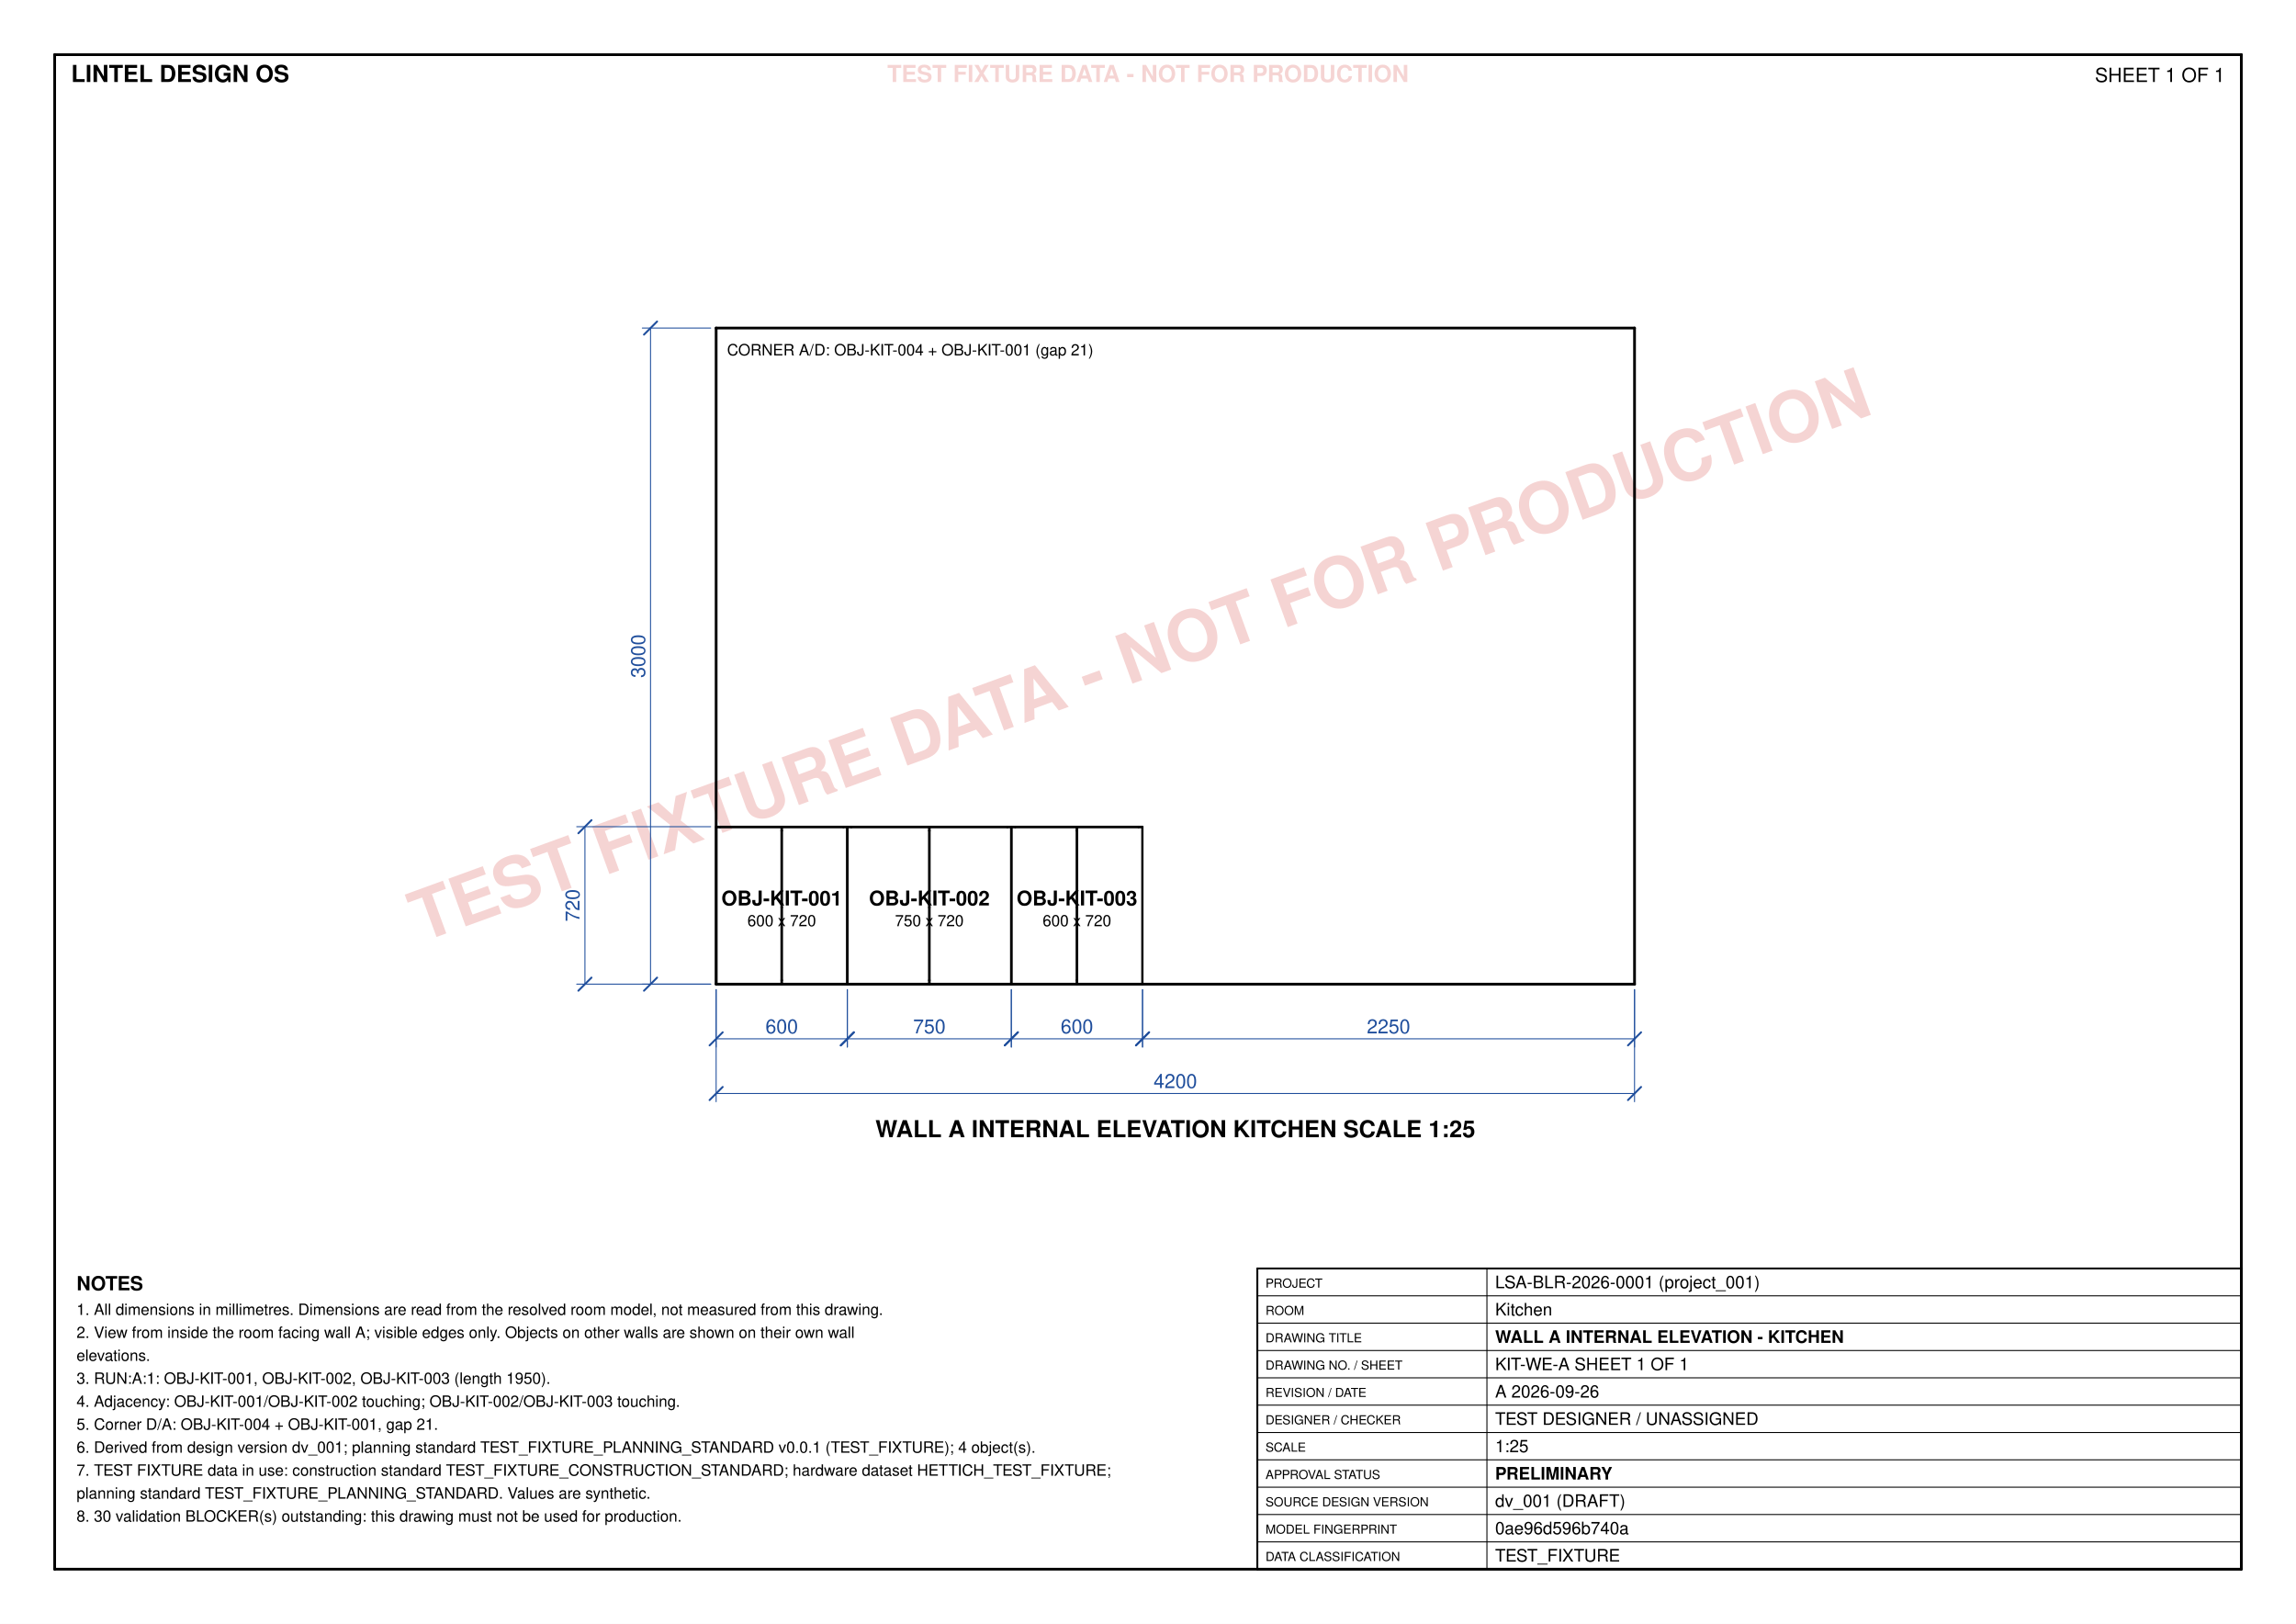
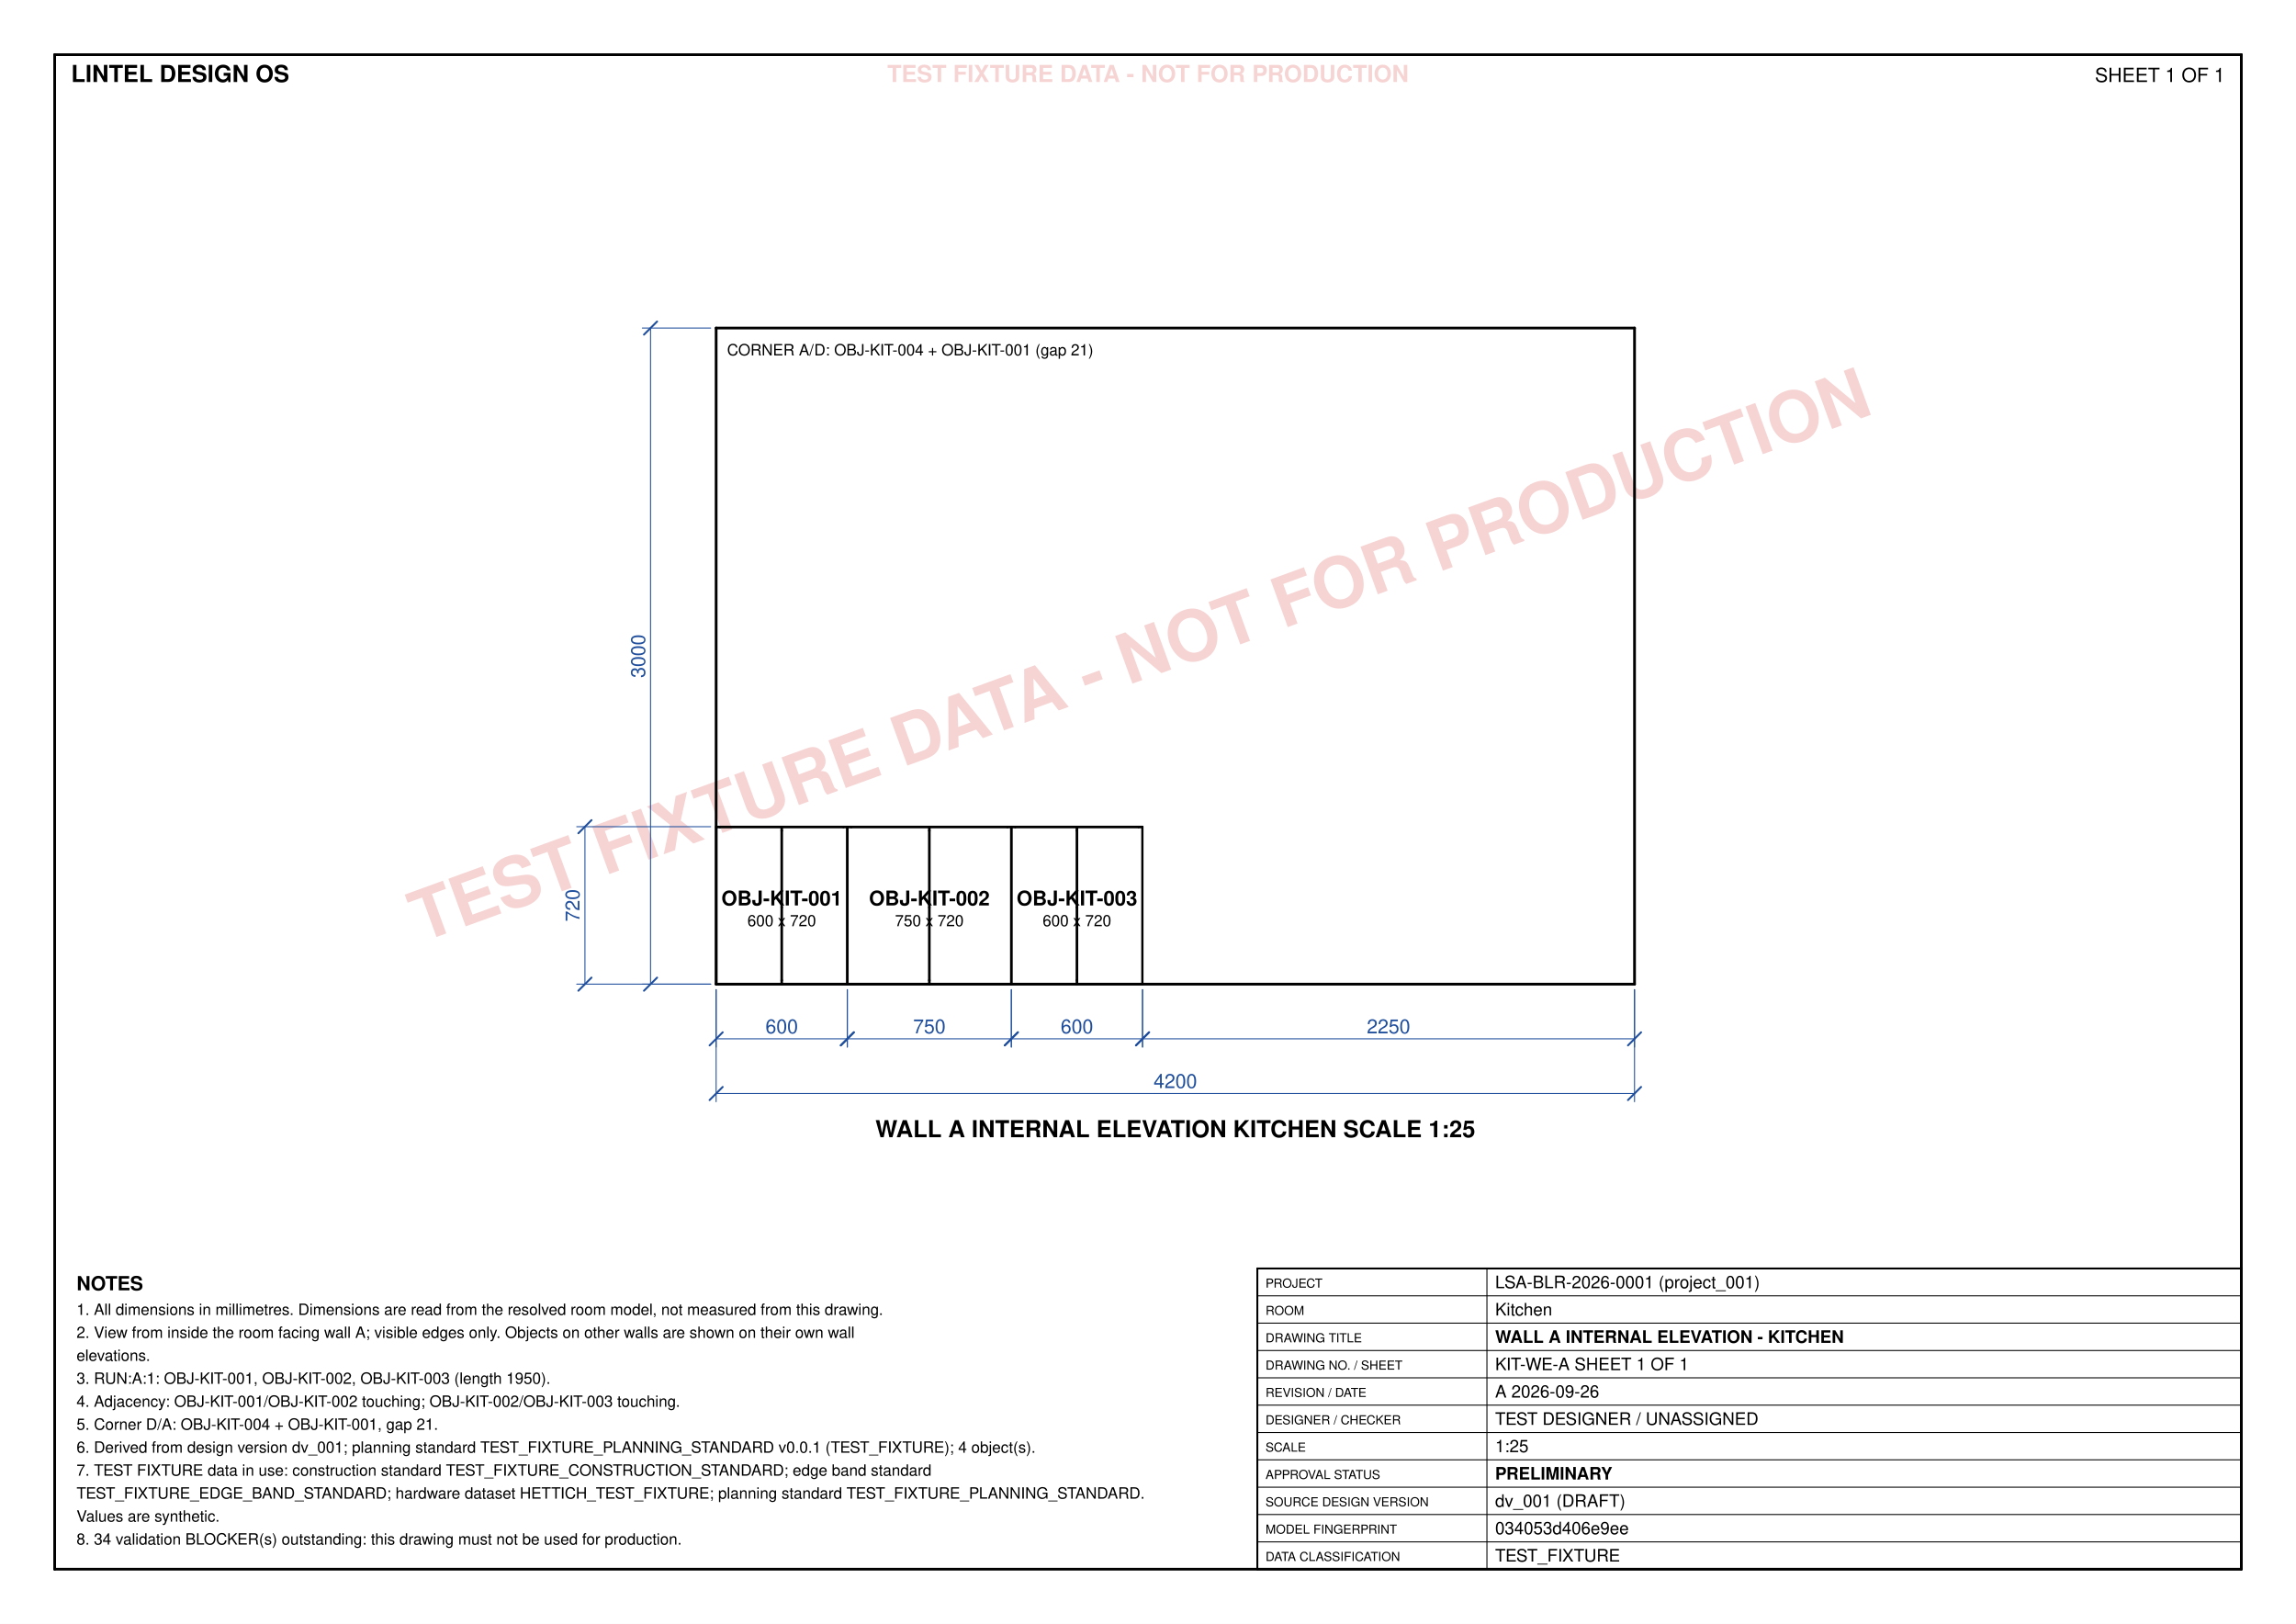
- <svg xmlns="http://www.w3.org/2000/svg" width="420mm" height="297mm" viewBox="0 0 420 297" data-drawing-id="DRW:dv_001:room_001:WALL_INTERNAL_ELEVATION:A:KIT-WE-A:RA" data-drawing-type="WALL_INTERNAL_ELEVATION" data-status="PRELIMINARY" data-design-version="dv_001" data-model-fingerprint="0ae96d596b740a" data-classification="TEST_FIXTURE" data-content-hash="0987dbbd09467d" data-sheet="1/1" data-room-id="room_001" data-objects="obj_001,obj_002,obj_003">
+ <svg xmlns="http://www.w3.org/2000/svg" width="420mm" height="297mm" viewBox="0 0 420 297" data-drawing-id="DRW:dv_001:room_001:WALL_INTERNAL_ELEVATION:A:KIT-WE-A:RA" data-drawing-type="WALL_INTERNAL_ELEVATION" data-status="PRELIMINARY" data-design-version="dv_001" data-model-fingerprint="034053d406e9ee" data-classification="TEST_FIXTURE" data-content-hash="1c85763b91f7a5" data-sheet="1/1" data-room-id="room_001" data-objects="obj_001,obj_002,obj_003">
  <rect x="0" y="0" width="420" height="297" fill="#ffffff" />
  <g id="WATERMARK" fill="#d9534f" stroke="#d9534f" opacity="0.25" font-family="Helvetica, Arial, sans-serif" stroke-linecap="round">
    <text stroke="none" x="210" y="124" font-size="12.714" text-anchor="middle" font-weight="bold" transform="rotate(-20 210 124)">TEST FIXTURE DATA - NOT FOR PRODUCTION</text>
    <text stroke="none" x="210" y="15" font-size="4.286" text-anchor="middle" font-weight="bold">TEST FIXTURE DATA - NOT FOR PRODUCTION</text>
  </g>
  <g id="BORDER" fill="#000000" stroke="#000000" font-family="Helvetica, Arial, sans-serif" stroke-linecap="round">
    <line fill="none" x1="10" y1="10" x2="410" y2="10" stroke-width="0.5" />
    <line fill="none" x1="410" y1="10" x2="410" y2="287" stroke-width="0.5" />
    <line fill="none" x1="410" y1="287" x2="10" y2="287" stroke-width="0.5" />
    <line fill="none" x1="10" y1="287" x2="10" y2="10" stroke-width="0.5" />
    <text stroke="none" x="13" y="15" font-size="4.286" text-anchor="start" font-weight="bold">LINTEL DESIGN OS</text>
    <text stroke="none" x="407" y="15" font-size="3.571" text-anchor="end">SHEET 1 OF 1</text>
  </g>
  <g id="VISIBLE" fill="#000000" stroke="#000000" font-family="Helvetica, Arial, sans-serif" stroke-linecap="round">
    <line fill="none" x1="131" y1="180" x2="299" y2="180" stroke-width="0.5" />
    <line fill="none" x1="131" y1="60" x2="299" y2="60" stroke-width="0.5" />
    <line fill="none" x1="131" y1="180" x2="131" y2="60" stroke-width="0.5" />
    <line fill="none" x1="299" y1="180" x2="299" y2="60" stroke-width="0.5" />
    <line fill="none" x1="131" y1="180" x2="209" y2="180" stroke-width="0.35" />
    <line fill="none" x1="142.94" y1="179.28" x2="143.06" y2="179.28" stroke-width="0.35" />
    <line fill="none" x1="169.94" y1="179.28" x2="170.06" y2="179.28" stroke-width="0.35" />
    <line fill="none" x1="196.94" y1="179.28" x2="197.06" y2="179.28" stroke-width="0.35" />
    <line fill="none" x1="142.94" y1="165.96" x2="143.06" y2="165.96" stroke-width="0.35" />
    <line fill="none" x1="169.94" y1="165.96" x2="170.06" y2="165.96" stroke-width="0.35" />
    <line fill="none" x1="196.94" y1="165.96" x2="197.06" y2="165.96" stroke-width="0.35" />
    <line fill="none" x1="142.94" y1="165.24" x2="143.06" y2="165.24" stroke-width="0.35" />
    <line fill="none" x1="169.94" y1="165.24" x2="170.06" y2="165.24" stroke-width="0.35" />
    <line fill="none" x1="196.94" y1="165.24" x2="197.06" y2="165.24" stroke-width="0.35" />
    <line fill="none" x1="142.94" y1="151.92" x2="143.06" y2="151.92" stroke-width="0.35" />
    <line fill="none" x1="169.94" y1="151.92" x2="170.06" y2="151.92" stroke-width="0.35" />
    <line fill="none" x1="196.94" y1="151.92" x2="197.06" y2="151.92" stroke-width="0.35" />
    <line fill="none" x1="131.06" y1="151.32" x2="142.94" y2="151.32" stroke-width="0.35" />
    <line fill="none" x1="143.06" y1="151.32" x2="154.94" y2="151.32" stroke-width="0.35" />
    <line fill="none" x1="155.06" y1="151.32" x2="169.94" y2="151.32" stroke-width="0.35" />
    <line fill="none" x1="170.06" y1="151.32" x2="184.94" y2="151.32" stroke-width="0.35" />
    <line fill="none" x1="185.06" y1="151.32" x2="196.94" y2="151.32" stroke-width="0.35" />
    <line fill="none" x1="197.06" y1="151.32" x2="208.94" y2="151.32" stroke-width="0.35" />
    <line fill="none" x1="131" y1="151.2" x2="209" y2="151.2" stroke-width="0.35" />
    <line fill="none" x1="131" y1="180" x2="131" y2="151.2" stroke-width="0.35" />
    <line fill="none" x1="131.06" y1="180" x2="131.06" y2="151.32" stroke-width="0.35" />
    <line fill="none" x1="131.72" y1="151.32" x2="131.72" y2="151.2" stroke-width="0.35" />
    <line fill="none" x1="142.94" y1="180" x2="142.94" y2="151.32" stroke-width="0.35" />
    <line fill="none" x1="143.06" y1="180" x2="143.06" y2="151.32" stroke-width="0.35" />
    <line fill="none" x1="154.28" y1="151.32" x2="154.28" y2="151.2" stroke-width="0.35" />
    <line fill="none" x1="154.94" y1="180" x2="154.94" y2="151.32" stroke-width="0.35" />
    <line fill="none" x1="155" y1="180" x2="155" y2="151.2" stroke-width="0.35" />
    <line fill="none" x1="155.06" y1="180" x2="155.06" y2="151.32" stroke-width="0.35" />
    <line fill="none" x1="155.72" y1="151.32" x2="155.72" y2="151.2" stroke-width="0.35" />
    <line fill="none" x1="169.94" y1="180" x2="169.94" y2="151.32" stroke-width="0.35" />
    <line fill="none" x1="170.06" y1="180" x2="170.06" y2="151.32" stroke-width="0.35" />
    <line fill="none" x1="184.28" y1="151.32" x2="184.28" y2="151.2" stroke-width="0.35" />
    <line fill="none" x1="184.94" y1="180" x2="184.94" y2="151.32" stroke-width="0.35" />
    <line fill="none" x1="185" y1="180" x2="185" y2="151.2" stroke-width="0.35" />
    <line fill="none" x1="185.06" y1="180" x2="185.06" y2="151.32" stroke-width="0.35" />
    <line fill="none" x1="185.72" y1="151.32" x2="185.72" y2="151.2" stroke-width="0.35" />
    <line fill="none" x1="196.94" y1="180" x2="196.94" y2="151.32" stroke-width="0.35" />
    <line fill="none" x1="197.06" y1="180" x2="197.06" y2="151.32" stroke-width="0.35" />
    <line fill="none" x1="208.28" y1="151.32" x2="208.28" y2="151.2" stroke-width="0.35" />
    <line fill="none" x1="208.94" y1="180" x2="208.94" y2="151.32" stroke-width="0.35" />
    <line fill="none" x1="209" y1="180" x2="209" y2="151.2" stroke-width="0.35" />
  </g>
  <g id="DIMENSION" fill="#1f4e9c" stroke="#1f4e9c" font-family="Helvetica, Arial, sans-serif" stroke-linecap="round">
    <line fill="none" x1="131" y1="181" x2="131" y2="191.5" stroke-width="0.18" />
    <line fill="none" x1="129.8" y1="191.2" x2="132.2" y2="188.8" stroke-width="0.35" />
    <line fill="none" x1="155" y1="181" x2="155" y2="191.5" stroke-width="0.18" />
    <line fill="none" x1="153.8" y1="191.2" x2="156.2" y2="188.8" stroke-width="0.35" />
    <line fill="none" x1="131" y1="190" x2="155" y2="190" stroke-width="0.18" />
    <text stroke="none" x="143" y="189" font-size="3.571" text-anchor="middle">600</text>
    <line fill="none" x1="155" y1="181" x2="155" y2="191.5" stroke-width="0.18" />
    <line fill="none" x1="153.8" y1="191.2" x2="156.2" y2="188.8" stroke-width="0.35" />
    <line fill="none" x1="185" y1="181" x2="185" y2="191.5" stroke-width="0.18" />
    <line fill="none" x1="183.8" y1="191.2" x2="186.2" y2="188.8" stroke-width="0.35" />
    <line fill="none" x1="155" y1="190" x2="185" y2="190" stroke-width="0.18" />
    <text stroke="none" x="170" y="189" font-size="3.571" text-anchor="middle">750</text>
    <line fill="none" x1="185" y1="181" x2="185" y2="191.5" stroke-width="0.18" />
    <line fill="none" x1="183.8" y1="191.2" x2="186.2" y2="188.8" stroke-width="0.35" />
    <line fill="none" x1="209" y1="181" x2="209" y2="191.5" stroke-width="0.18" />
    <line fill="none" x1="207.8" y1="191.2" x2="210.2" y2="188.8" stroke-width="0.35" />
    <line fill="none" x1="185" y1="190" x2="209" y2="190" stroke-width="0.18" />
    <text stroke="none" x="197" y="189" font-size="3.571" text-anchor="middle">600</text>
    <line fill="none" x1="209" y1="181" x2="209" y2="191.5" stroke-width="0.18" />
    <line fill="none" x1="207.8" y1="191.2" x2="210.2" y2="188.8" stroke-width="0.35" />
    <line fill="none" x1="299" y1="181" x2="299" y2="191.5" stroke-width="0.18" />
    <line fill="none" x1="297.8" y1="191.2" x2="300.2" y2="188.8" stroke-width="0.35" />
    <line fill="none" x1="209" y1="190" x2="299" y2="190" stroke-width="0.18" />
    <text stroke="none" x="254" y="189" font-size="3.571" text-anchor="middle">2250</text>
    <line fill="none" x1="131" y1="181" x2="131" y2="201.5" stroke-width="0.18" />
    <line fill="none" x1="129.8" y1="201.2" x2="132.2" y2="198.8" stroke-width="0.35" />
    <line fill="none" x1="299" y1="181" x2="299" y2="201.5" stroke-width="0.18" />
    <line fill="none" x1="297.8" y1="201.2" x2="300.2" y2="198.8" stroke-width="0.35" />
    <line fill="none" x1="131" y1="200" x2="299" y2="200" stroke-width="0.18" />
    <text stroke="none" x="215" y="199" font-size="3.571" text-anchor="middle">4200</text>
    <line fill="none" x1="130" y1="180" x2="117.5" y2="180" stroke-width="0.18" />
    <line fill="none" x1="117.8" y1="181.2" x2="120.2" y2="178.8" stroke-width="0.35" />
    <line fill="none" x1="130" y1="60" x2="117.5" y2="60" stroke-width="0.18" />
    <line fill="none" x1="117.8" y1="61.2" x2="120.2" y2="58.8" stroke-width="0.35" />
    <line fill="none" x1="119" y1="180" x2="119" y2="60" stroke-width="0.18" />
    <text stroke="none" x="118" y="120" font-size="3.571" text-anchor="middle" transform="rotate(-90 118 120)">3000</text>
    <line fill="none" x1="130" y1="180" x2="105.5" y2="180" stroke-width="0.18" />
    <line fill="none" x1="105.8" y1="181.2" x2="108.2" y2="178.8" stroke-width="0.35" />
    <line fill="none" x1="130" y1="151.2" x2="105.5" y2="151.2" stroke-width="0.18" />
    <line fill="none" x1="105.8" y1="152.4" x2="108.2" y2="150" stroke-width="0.35" />
    <line fill="none" x1="107" y1="180" x2="107" y2="151.2" stroke-width="0.18" />
    <text stroke="none" x="106" y="165.6" font-size="3.571" text-anchor="middle" transform="rotate(-90 106 165.6)">720</text>
  </g>
  <g id="ANNOTATION" fill="#000000" stroke="#000000" font-family="Helvetica, Arial, sans-serif" stroke-linecap="round">
    <text stroke="none" x="143" y="165.6" font-size="3.714" text-anchor="middle" font-weight="bold">OBJ-KIT-001</text>
    <text stroke="none" x="143" y="169.4" font-size="2.857" text-anchor="middle">600 x 720</text>
    <text stroke="none" x="170" y="165.6" font-size="3.714" text-anchor="middle" font-weight="bold">OBJ-KIT-002</text>
    <text stroke="none" x="170" y="169.4" font-size="2.857" text-anchor="middle">750 x 720</text>
    <text stroke="none" x="197" y="165.6" font-size="3.714" text-anchor="middle" font-weight="bold">OBJ-KIT-003</text>
    <text stroke="none" x="197" y="169.4" font-size="2.857" text-anchor="middle">600 x 720</text>
    <text stroke="none" x="133" y="65" font-size="2.857" text-anchor="start">CORNER A/D: OBJ-KIT-004 + OBJ-KIT-001 (gap 21)</text>
    <text stroke="none" x="215" y="208" font-size="4.286" text-anchor="middle" font-weight="bold">WALL A INTERNAL ELEVATION  KITCHEN  SCALE 1:25</text>
    <text stroke="none" x="14" y="236" font-size="3.571" text-anchor="start" font-weight="bold">NOTES</text>
    <text stroke="none" x="14" y="240.5" font-size="2.857" text-anchor="start">1. All dimensions in millimetres. Dimensions are read from the resolved room model, not measured from this drawing.</text>
    <text stroke="none" x="14" y="244.7" font-size="2.857" text-anchor="start">2. View from inside the room facing wall A; visible edges only. Objects on other walls are shown on their own wall</text>
    <text stroke="none" x="14" y="248.9" font-size="2.857" text-anchor="start">   elevations.</text>
    <text stroke="none" x="14" y="253.1" font-size="2.857" text-anchor="start">3. RUN:A:1: OBJ-KIT-001, OBJ-KIT-002, OBJ-KIT-003 (length 1950).</text>
    <text stroke="none" x="14" y="257.3" font-size="2.857" text-anchor="start">4. Adjacency: OBJ-KIT-001/OBJ-KIT-002 touching; OBJ-KIT-002/OBJ-KIT-003 touching.</text>
    <text stroke="none" x="14" y="261.5" font-size="2.857" text-anchor="start">5. Corner D/A: OBJ-KIT-004 + OBJ-KIT-001, gap 21.</text>
    <text stroke="none" x="14" y="265.7" font-size="2.857" text-anchor="start">6. Derived from design version dv_001; planning standard TEST_FIXTURE_PLANNING_STANDARD v0.0.1 (TEST_FIXTURE); 4 object(s).</text>
-     <text stroke="none" x="14" y="269.9" font-size="2.857" text-anchor="start">7. TEST FIXTURE data in use: construction standard TEST_FIXTURE_CONSTRUCTION_STANDARD; hardware dataset HETTICH_TEST_FIXTURE;</text>
-     <text stroke="none" x="14" y="274.1" font-size="2.857" text-anchor="start">   planning standard TEST_FIXTURE_PLANNING_STANDARD. Values are synthetic.</text>
-     <text stroke="none" x="14" y="278.3" font-size="2.857" text-anchor="start">8. 30 validation BLOCKER(s) outstanding: this drawing must not be used for production.</text>
+     <text stroke="none" x="14" y="269.9" font-size="2.857" text-anchor="start">7. TEST FIXTURE data in use: construction standard TEST_FIXTURE_CONSTRUCTION_STANDARD; edge band standard</text>
+     <text stroke="none" x="14" y="274.1" font-size="2.857" text-anchor="start">   TEST_FIXTURE_EDGE_BAND_STANDARD; hardware dataset HETTICH_TEST_FIXTURE; planning standard TEST_FIXTURE_PLANNING_STANDARD.</text>
+     <text stroke="none" x="14" y="278.3" font-size="2.857" text-anchor="start">   Values are synthetic.</text>
+     <text stroke="none" x="14" y="282.5" font-size="2.857" text-anchor="start">8. 34 validation BLOCKER(s) outstanding: this drawing must not be used for production.</text>
  </g>
  <g id="TITLE_BLOCK" fill="#000000" stroke="#000000" font-family="Helvetica, Arial, sans-serif" stroke-linecap="round">
    <line fill="none" x1="230" y1="232" x2="410" y2="232" stroke-width="0.35" />
    <line fill="none" x1="410" y1="232" x2="410" y2="287" stroke-width="0.35" />
    <line fill="none" x1="410" y1="287" x2="230" y2="287" stroke-width="0.35" />
    <line fill="none" x1="230" y1="287" x2="230" y2="232" stroke-width="0.35" />
    <line fill="none" x1="272" y1="232" x2="272" y2="287" stroke-width="0.18" />
    <text stroke="none" x="231.5" y="235.5" font-size="2.286" text-anchor="start">PROJECT</text>
    <text stroke="none" x="273.5" y="235.6" font-size="3.143" text-anchor="start">LSA-BLR-2026-0001 (project_001)</text>
    <line fill="none" x1="230" y1="237" x2="410" y2="237" stroke-width="0.18" />
    <text stroke="none" x="231.5" y="240.5" font-size="2.286" text-anchor="start">ROOM</text>
    <text stroke="none" x="273.5" y="240.6" font-size="3.143" text-anchor="start">Kitchen</text>
    <line fill="none" x1="230" y1="242" x2="410" y2="242" stroke-width="0.18" />
    <text stroke="none" x="231.5" y="245.5" font-size="2.286" text-anchor="start">DRAWING TITLE</text>
    <text stroke="none" x="273.5" y="245.6" font-size="3.143" text-anchor="start" font-weight="bold">WALL A INTERNAL ELEVATION - KITCHEN</text>
    <line fill="none" x1="230" y1="247" x2="410" y2="247" stroke-width="0.18" />
    <text stroke="none" x="231.5" y="250.5" font-size="2.286" text-anchor="start">DRAWING NO. / SHEET</text>
    <text stroke="none" x="273.5" y="250.6" font-size="3.143" text-anchor="start">KIT-WE-A   SHEET 1 OF 1</text>
    <line fill="none" x1="230" y1="252" x2="410" y2="252" stroke-width="0.18" />
    <text stroke="none" x="231.5" y="255.5" font-size="2.286" text-anchor="start">REVISION / DATE</text>
    <text stroke="none" x="273.5" y="255.6" font-size="3.143" text-anchor="start">A   2026-09-26</text>
    <line fill="none" x1="230" y1="257" x2="410" y2="257" stroke-width="0.18" />
    <text stroke="none" x="231.5" y="260.5" font-size="2.286" text-anchor="start">DESIGNER / CHECKER</text>
    <text stroke="none" x="273.5" y="260.6" font-size="3.143" text-anchor="start">TEST DESIGNER / UNASSIGNED</text>
    <line fill="none" x1="230" y1="262" x2="410" y2="262" stroke-width="0.18" />
    <text stroke="none" x="231.5" y="265.5" font-size="2.286" text-anchor="start">SCALE</text>
    <text stroke="none" x="273.5" y="265.6" font-size="3.143" text-anchor="start">1:25</text>
    <line fill="none" x1="230" y1="267" x2="410" y2="267" stroke-width="0.18" />
    <text stroke="none" x="231.5" y="270.5" font-size="2.286" text-anchor="start">APPROVAL STATUS</text>
    <text stroke="none" x="273.5" y="270.6" font-size="3.143" text-anchor="start" font-weight="bold">PRELIMINARY</text>
    <line fill="none" x1="230" y1="272" x2="410" y2="272" stroke-width="0.18" />
    <text stroke="none" x="231.5" y="275.5" font-size="2.286" text-anchor="start">SOURCE DESIGN VERSION</text>
    <text stroke="none" x="273.5" y="275.6" font-size="3.143" text-anchor="start">dv_001 (DRAFT)</text>
    <line fill="none" x1="230" y1="277" x2="410" y2="277" stroke-width="0.18" />
    <text stroke="none" x="231.5" y="280.5" font-size="2.286" text-anchor="start">MODEL FINGERPRINT</text>
-     <text stroke="none" x="273.5" y="280.6" font-size="3.143" text-anchor="start">0ae96d596b740a</text>
+     <text stroke="none" x="273.5" y="280.6" font-size="3.143" text-anchor="start">034053d406e9ee</text>
    <line fill="none" x1="230" y1="282" x2="410" y2="282" stroke-width="0.18" />
    <text stroke="none" x="231.5" y="285.5" font-size="2.286" text-anchor="start">DATA CLASSIFICATION</text>
    <text stroke="none" x="273.5" y="285.6" font-size="3.143" text-anchor="start">TEST_FIXTURE</text>
  </g>
</svg>
